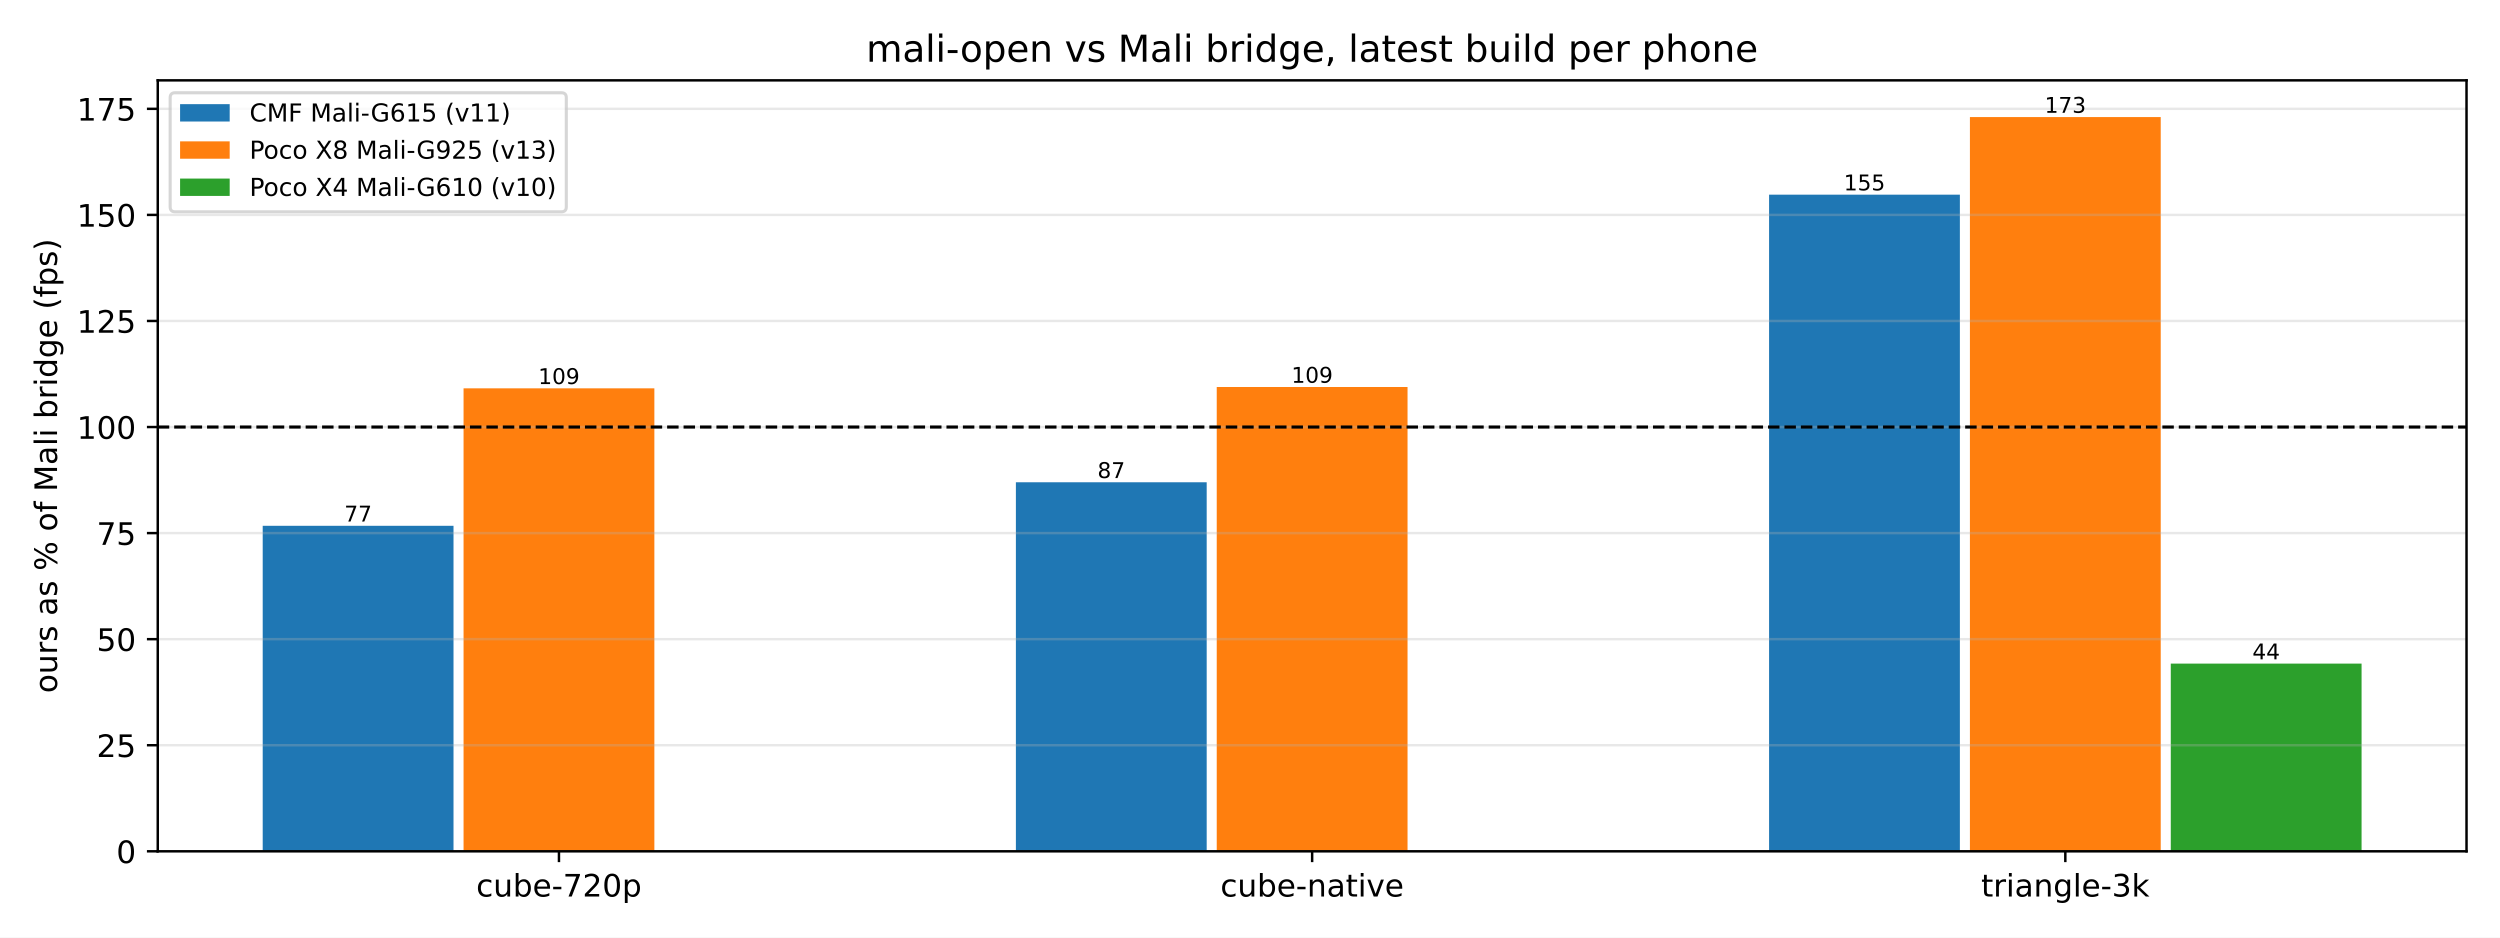
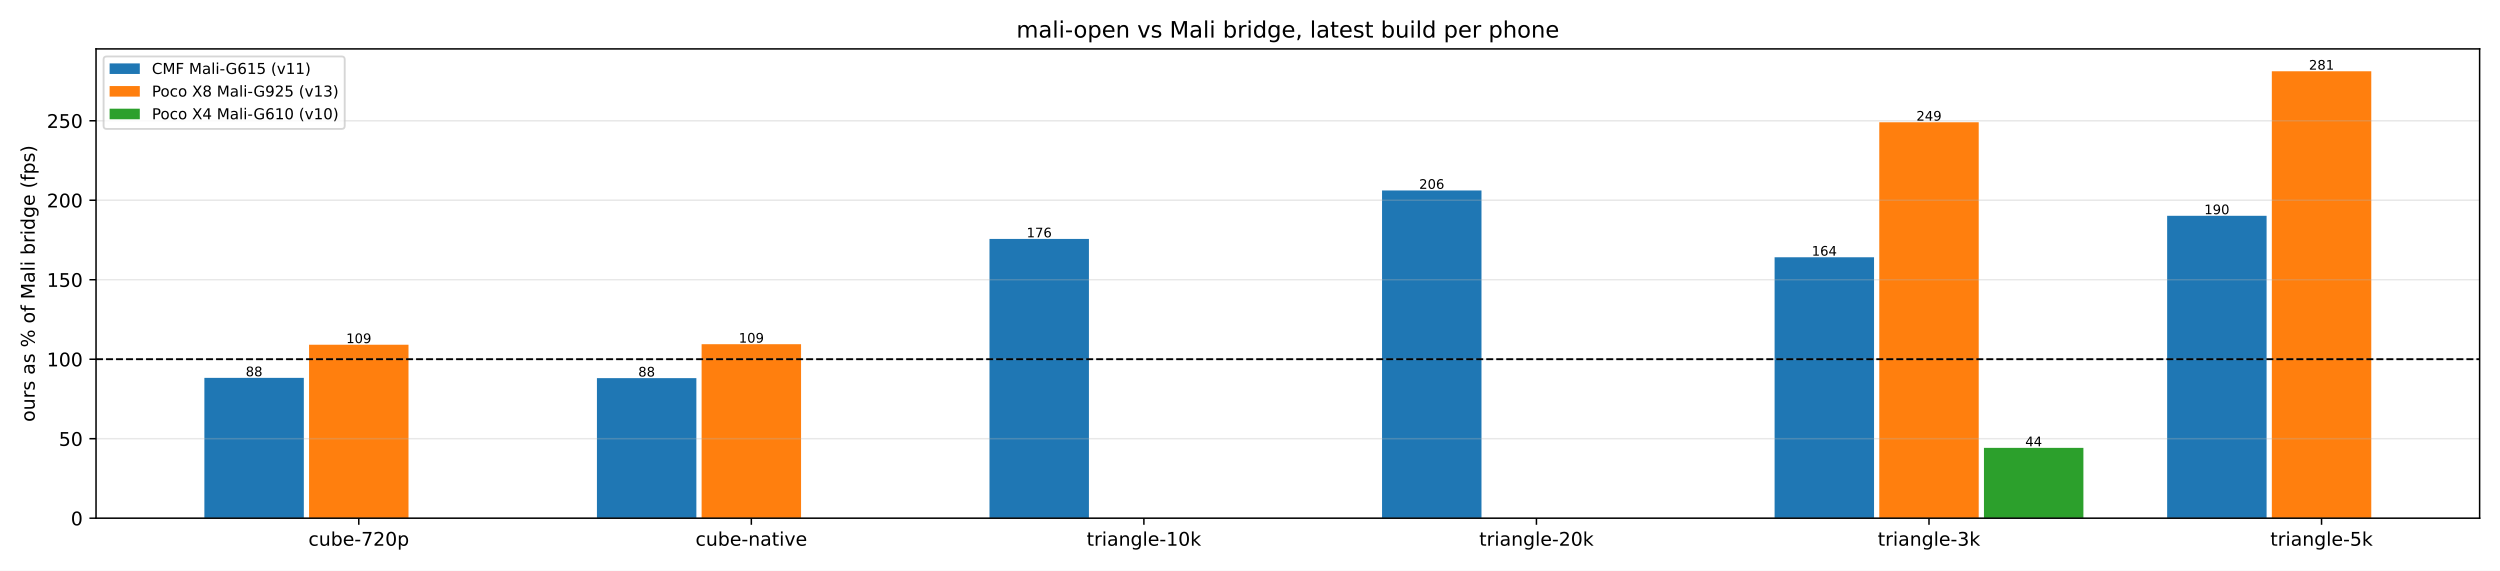
- <svg xmlns="http://www.w3.org/2000/svg" xmlns:xlink="http://www.w3.org/1999/xlink" width="806.4pt" height="302.4pt" viewBox="0 0 806.4 302.4" version="1.1">
+ <svg xmlns="http://www.w3.org/2000/svg" xmlns:xlink="http://www.w3.org/1999/xlink" width="1324.8pt" height="302.4pt" viewBox="0 0 1324.8 302.4" version="1.1">
  <defs>
    <style type="text/css">*{stroke-linejoin: round; stroke-linecap: butt}</style>
  </defs>
  <g id="figure_1">
    <g id="patch_1">
-       <path d="M 0 302.4  L 806.4 302.4  L 806.4 0  L 0 0  z " style="fill: #ffffff" />
+       <path d="M 0 302.4  L 1324.8 302.4  L 1324.8 0  L 0 0  z " style="fill: #ffffff" />
    </g>
    <g id="axes_1">
      <g id="patch_2">
-         <path d="M 50.888 274.599  L 795.6 274.599  L 795.6 25.918  L 50.888 25.918  z " style="fill: #ffffff" />
+         <path d="M 50.888 274.599  L 1314 274.599  L 1314 25.918  L 50.888 25.918  z " style="fill: #ffffff" />
      </g>
      <g id="patch_3">
-         <path d="M 84.739 274.599  L 146.285 274.599  L 146.285 169.594  L 84.739 169.594  z " clip-path="url(#p9785401d02)" style="fill: #1f77b4" />
+         <path d="M 108.302 274.599  L 161.001 274.599  L 161.001 200.244  L 108.302 200.244  z " clip-path="url(#pa14c3f6b28)" style="fill: #1f77b4" />
      </g>
      <g id="patch_4">
-         <path d="M 327.685 274.599  L 389.232 274.599  L 389.232 155.566  L 327.685 155.566  z " clip-path="url(#p9785401d02)" style="fill: #1f77b4" />
+         <path d="M 316.325 274.599  L 369.024 274.599  L 369.024 200.379  L 316.325 200.379  z " clip-path="url(#pa14c3f6b28)" style="fill: #1f77b4" />
      </g>
      <g id="patch_5">
-         <path d="M 570.632 274.599  L 632.178 274.599  L 632.178 62.783  L 570.632 62.783  z " clip-path="url(#p9785401d02)" style="fill: #1f77b4" />
+         <path d="M 524.347 274.599  L 577.046 274.599  L 577.046 126.617  L 524.347 126.617  z " clip-path="url(#pa14c3f6b28)" style="fill: #1f77b4" />
      </g>
      <g id="patch_6">
-         <path d="M 149.525 274.599  L 211.071 274.599  L 211.071 125.254  L 149.525 125.254  z " clip-path="url(#p9785401d02)" style="fill: #ff7f0e" />
+         <path d="M 732.37 274.599  L 785.069 274.599  L 785.069 100.915  L 732.37 100.915  z " clip-path="url(#pa14c3f6b28)" style="fill: #1f77b4" />
      </g>
      <g id="patch_7">
-         <path d="M 392.471 274.599  L 454.017 274.599  L 454.017 124.837  L 392.471 124.837  z " clip-path="url(#p9785401d02)" style="fill: #ff7f0e" />
+         <path d="M 940.392 274.599  L 993.091 274.599  L 993.091 136.325  L 940.392 136.325  z " clip-path="url(#pa14c3f6b28)" style="fill: #1f77b4" />
      </g>
      <g id="patch_8">
-         <path d="M 635.417 274.599  L 696.964 274.599  L 696.964 37.76  L 635.417 37.76  z " clip-path="url(#p9785401d02)" style="fill: #ff7f0e" />
+         <path d="M 1148.414 274.599  L 1201.113 274.599  L 1201.113 114.361  L 1148.414 114.361  z " clip-path="url(#pa14c3f6b28)" style="fill: #1f77b4" />
      </g>
      <g id="patch_9">
-         <path d="M 700.203 274.599  L 761.749 274.599  L 761.749 214.046  L 700.203 214.046  z " clip-path="url(#p9785401d02)" style="fill: #2ca02c" />
+         <path d="M 163.775 274.599  L 216.474 274.599  L 216.474 182.666  L 163.775 182.666  z " clip-path="url(#pa14c3f6b28)" style="fill: #ff7f0e" />
+       </g>
+       <g id="patch_10">
+         <path d="M 371.797 274.599  L 424.496 274.599  L 424.496 182.41  L 371.797 182.41  z " clip-path="url(#pa14c3f6b28)" style="fill: #ff7f0e" />
+       </g>
+       <g id="patch_11">
+         <path d="M 995.864 274.599  L 1048.563 274.599  L 1048.563 64.782  L 995.864 64.782  z " clip-path="url(#pa14c3f6b28)" style="fill: #ff7f0e" />
+       </g>
+       <g id="patch_12">
+         <path d="M 1203.887 274.599  L 1256.586 274.599  L 1256.586 37.76  L 1203.887 37.76  z " clip-path="url(#pa14c3f6b28)" style="fill: #ff7f0e" />
+       </g>
+       <g id="patch_13">
+         <path d="M 1051.337 274.599  L 1104.036 274.599  L 1104.036 237.324  L 1051.337 237.324  z " clip-path="url(#pa14c3f6b28)" style="fill: #2ca02c" />
      </g>
      <g id="matplotlib.axis_1">
        <g id="xtick_1">
          <g id="line2d_1">
            <defs>
              <path id="meeb56da116" d="M 0 0  L 0 3.5  " style="stroke: #000000; stroke-width: 0.8" />
            </defs>
            <g>
-               <use xlink:href="#meeb56da116" x="180.298" y="274.599" style="stroke: #000000; stroke-width: 0.8" />
+               <use xlink:href="#meeb56da116" x="190.125" y="274.599" style="stroke: #000000; stroke-width: 0.8" />
            </g>
          </g>
          <g id="text_1">
-             <text style="font-size: 10px; font-family: 'DejaVu Sans', 'Bitstream Vera Sans', 'Computer Modern Sans Serif', 'Lucida Grande', 'Verdana', 'Geneva', 'Lucid', 'Arial', 'Helvetica', 'Avant Garde', sans-serif; text-anchor: middle" x="180.298" y="289.198" transform="rotate(-0 180.2977 289.1977)">cube-720p</text>
+             <text style="font-size: 10px; font-family: 'DejaVu Sans', 'Bitstream Vera Sans', 'Computer Modern Sans Serif', 'Lucida Grande', 'Verdana', 'Geneva', 'Lucid', 'Arial', 'Helvetica', 'Avant Garde', sans-serif; text-anchor: middle" x="190.125" y="289.198" transform="rotate(-0 190.1246 289.1977)">cube-720p</text>
          </g>
        </g>
        <g id="xtick_2">
          <g id="line2d_2">
            <g>
-               <use xlink:href="#meeb56da116" x="423.244" y="274.599" style="stroke: #000000; stroke-width: 0.8" />
+               <use xlink:href="#meeb56da116" x="398.147" y="274.599" style="stroke: #000000; stroke-width: 0.8" />
            </g>
          </g>
          <g id="text_2">
-             <text style="font-size: 10px; font-family: 'DejaVu Sans', 'Bitstream Vera Sans', 'Computer Modern Sans Serif', 'Lucida Grande', 'Verdana', 'Geneva', 'Lucid', 'Arial', 'Helvetica', 'Avant Garde', sans-serif; text-anchor: middle" x="423.244" y="289.198" transform="rotate(-0 423.2441 289.1977)">cube-native</text>
+             <text style="font-size: 10px; font-family: 'DejaVu Sans', 'Bitstream Vera Sans', 'Computer Modern Sans Serif', 'Lucida Grande', 'Verdana', 'Geneva', 'Lucid', 'Arial', 'Helvetica', 'Avant Garde', sans-serif; text-anchor: middle" x="398.147" y="289.198" transform="rotate(-0 398.1469 289.1977)">cube-native</text>
          </g>
        </g>
        <g id="xtick_3">
          <g id="line2d_3">
            <g>
-               <use xlink:href="#meeb56da116" x="666.191" y="274.599" style="stroke: #000000; stroke-width: 0.8" />
+               <use xlink:href="#meeb56da116" x="606.169" y="274.599" style="stroke: #000000; stroke-width: 0.8" />
            </g>
          </g>
          <g id="text_3">
-             <text style="font-size: 10px; font-family: 'DejaVu Sans', 'Bitstream Vera Sans', 'Computer Modern Sans Serif', 'Lucida Grande', 'Verdana', 'Geneva', 'Lucid', 'Arial', 'Helvetica', 'Avant Garde', sans-serif; text-anchor: middle" x="666.191" y="289.198" transform="rotate(-0 666.1905 289.1977)">triangle-3k</text>
+             <text style="font-size: 10px; font-family: 'DejaVu Sans', 'Bitstream Vera Sans', 'Computer Modern Sans Serif', 'Lucida Grande', 'Verdana', 'Geneva', 'Lucid', 'Arial', 'Helvetica', 'Avant Garde', sans-serif; text-anchor: middle" x="606.169" y="289.198" transform="rotate(-0 606.1693 289.1977)">triangle-10k</text>
+           </g>
+         </g>
+         <g id="xtick_4">
+           <g id="line2d_4">
+             <g>
+               <use xlink:href="#meeb56da116" x="814.192" y="274.599" style="stroke: #000000; stroke-width: 0.8" />
+             </g>
+           </g>
+           <g id="text_4">
+             <text style="font-size: 10px; font-family: 'DejaVu Sans', 'Bitstream Vera Sans', 'Computer Modern Sans Serif', 'Lucida Grande', 'Verdana', 'Geneva', 'Lucid', 'Arial', 'Helvetica', 'Avant Garde', sans-serif; text-anchor: middle" x="814.192" y="289.198" transform="rotate(-0 814.1916 289.1977)">triangle-20k</text>
+           </g>
+         </g>
+         <g id="xtick_5">
+           <g id="line2d_5">
+             <g>
+               <use xlink:href="#meeb56da116" x="1022.214" y="274.599" style="stroke: #000000; stroke-width: 0.8" />
+             </g>
+           </g>
+           <g id="text_5">
+             <text style="font-size: 10px; font-family: 'DejaVu Sans', 'Bitstream Vera Sans', 'Computer Modern Sans Serif', 'Lucida Grande', 'Verdana', 'Geneva', 'Lucid', 'Arial', 'Helvetica', 'Avant Garde', sans-serif; text-anchor: middle" x="1022.214" y="289.198" transform="rotate(-0 1022.214 289.1977)">triangle-3k</text>
+           </g>
+         </g>
+         <g id="xtick_6">
+           <g id="line2d_6">
+             <g>
+               <use xlink:href="#meeb56da116" x="1230.236" y="274.599" style="stroke: #000000; stroke-width: 0.8" />
+             </g>
+           </g>
+           <g id="text_6">
+             <text style="font-size: 10px; font-family: 'DejaVu Sans', 'Bitstream Vera Sans', 'Computer Modern Sans Serif', 'Lucida Grande', 'Verdana', 'Geneva', 'Lucid', 'Arial', 'Helvetica', 'Avant Garde', sans-serif; text-anchor: middle" x="1230.236" y="289.198" transform="rotate(-0 1230.236 289.1977)">triangle-5k</text>
          </g>
        </g>
      </g>
      <g id="matplotlib.axis_2">
        <g id="ytick_1">
-           <g id="line2d_4">
-             <path d="M 50.888 274.599  L 795.6 274.599  " clip-path="url(#p9785401d02)" style="fill: none; stroke: #b0b0b0; stroke-opacity: 0.3; stroke-width: 0.8; stroke-linecap: square" />
-           </g>
-           <g id="line2d_5">
+           <g id="line2d_7">
+             <path d="M 50.888 274.599  L 1314 274.599  " clip-path="url(#pa14c3f6b28)" style="fill: none; stroke: #b0b0b0; stroke-opacity: 0.3; stroke-width: 0.8; stroke-linecap: square" />
+           </g>
+           <g id="line2d_8">
            <defs>
              <path id="m3015daee9b" d="M 0 0  L -3.5 0  " style="stroke: #000000; stroke-width: 0.8" />
            </defs>
            <g>
              <use xlink:href="#m3015daee9b" x="50.888" y="274.599" style="stroke: #000000; stroke-width: 0.8" />
            </g>
          </g>
-           <g id="text_4">
+           <g id="text_7">
            <text style="font-size: 10px; font-family: 'DejaVu Sans', 'Bitstream Vera Sans', 'Computer Modern Sans Serif', 'Lucida Grande', 'Verdana', 'Geneva', 'Lucid', 'Arial', 'Helvetica', 'Avant Garde', sans-serif; text-anchor: end" x="43.888" y="278.398" transform="rotate(-0 43.88828 278.398)">0</text>
          </g>
        </g>
        <g id="ytick_2">
-           <g id="line2d_6">
-             <path d="M 50.888 240.386  L 795.6 240.386  " clip-path="url(#p9785401d02)" style="fill: none; stroke: #b0b0b0; stroke-opacity: 0.3; stroke-width: 0.8; stroke-linecap: square" />
-           </g>
-           <g id="line2d_7">
-             <g>
-               <use xlink:href="#m3015daee9b" x="50.888" y="240.386" style="stroke: #000000; stroke-width: 0.8" />
-             </g>
-           </g>
-           <g id="text_5">
-             <text style="font-size: 10px; font-family: 'DejaVu Sans', 'Bitstream Vera Sans', 'Computer Modern Sans Serif', 'Lucida Grande', 'Verdana', 'Geneva', 'Lucid', 'Arial', 'Helvetica', 'Avant Garde', sans-serif; text-anchor: end" x="43.888" y="244.184" transform="rotate(-0 43.88828 244.1844)">25</text>
+           <g id="line2d_9">
+             <path d="M 50.888 232.477  L 1314 232.477  " clip-path="url(#pa14c3f6b28)" style="fill: none; stroke: #b0b0b0; stroke-opacity: 0.3; stroke-width: 0.8; stroke-linecap: square" />
+           </g>
+           <g id="line2d_10">
+             <g>
+               <use xlink:href="#m3015daee9b" x="50.888" y="232.477" style="stroke: #000000; stroke-width: 0.8" />
+             </g>
+           </g>
+           <g id="text_8">
+             <text style="font-size: 10px; font-family: 'DejaVu Sans', 'Bitstream Vera Sans', 'Computer Modern Sans Serif', 'Lucida Grande', 'Verdana', 'Geneva', 'Lucid', 'Arial', 'Helvetica', 'Avant Garde', sans-serif; text-anchor: end" x="43.888" y="236.276" transform="rotate(-0 43.88828 236.276)">50</text>
          </g>
        </g>
        <g id="ytick_3">
-           <g id="line2d_8">
-             <path d="M 50.888 206.172  L 795.6 206.172  " clip-path="url(#p9785401d02)" style="fill: none; stroke: #b0b0b0; stroke-opacity: 0.3; stroke-width: 0.8; stroke-linecap: square" />
-           </g>
-           <g id="line2d_9">
-             <g>
-               <use xlink:href="#m3015daee9b" x="50.888" y="206.172" style="stroke: #000000; stroke-width: 0.8" />
-             </g>
-           </g>
-           <g id="text_6">
-             <text style="font-size: 10px; font-family: 'DejaVu Sans', 'Bitstream Vera Sans', 'Computer Modern Sans Serif', 'Lucida Grande', 'Verdana', 'Geneva', 'Lucid', 'Arial', 'Helvetica', 'Avant Garde', sans-serif; text-anchor: end" x="43.888" y="209.971" transform="rotate(-0 43.88828 209.9708)">50</text>
+           <g id="line2d_11">
+             <path d="M 50.888 190.355  L 1314 190.355  " clip-path="url(#pa14c3f6b28)" style="fill: none; stroke: #b0b0b0; stroke-opacity: 0.3; stroke-width: 0.8; stroke-linecap: square" />
+           </g>
+           <g id="line2d_12">
+             <g>
+               <use xlink:href="#m3015daee9b" x="50.888" y="190.355" style="stroke: #000000; stroke-width: 0.8" />
+             </g>
+           </g>
+           <g id="text_9">
+             <text style="font-size: 10px; font-family: 'DejaVu Sans', 'Bitstream Vera Sans', 'Computer Modern Sans Serif', 'Lucida Grande', 'Verdana', 'Geneva', 'Lucid', 'Arial', 'Helvetica', 'Avant Garde', sans-serif; text-anchor: end" x="43.888" y="194.154" transform="rotate(-0 43.88828 194.154)">100</text>
          </g>
        </g>
        <g id="ytick_4">
-           <g id="line2d_10">
-             <path d="M 50.888 171.958  L 795.6 171.958  " clip-path="url(#p9785401d02)" style="fill: none; stroke: #b0b0b0; stroke-opacity: 0.3; stroke-width: 0.8; stroke-linecap: square" />
-           </g>
-           <g id="line2d_11">
-             <g>
-               <use xlink:href="#m3015daee9b" x="50.888" y="171.958" style="stroke: #000000; stroke-width: 0.8" />
-             </g>
-           </g>
-           <g id="text_7">
-             <text style="font-size: 10px; font-family: 'DejaVu Sans', 'Bitstream Vera Sans', 'Computer Modern Sans Serif', 'Lucida Grande', 'Verdana', 'Geneva', 'Lucid', 'Arial', 'Helvetica', 'Avant Garde', sans-serif; text-anchor: end" x="43.888" y="175.757" transform="rotate(-0 43.88828 175.7572)">75</text>
+           <g id="line2d_13">
+             <path d="M 50.888 148.233  L 1314 148.233  " clip-path="url(#pa14c3f6b28)" style="fill: none; stroke: #b0b0b0; stroke-opacity: 0.3; stroke-width: 0.8; stroke-linecap: square" />
+           </g>
+           <g id="line2d_14">
+             <g>
+               <use xlink:href="#m3015daee9b" x="50.888" y="148.233" style="stroke: #000000; stroke-width: 0.8" />
+             </g>
+           </g>
+           <g id="text_10">
+             <text style="font-size: 10px; font-family: 'DejaVu Sans', 'Bitstream Vera Sans', 'Computer Modern Sans Serif', 'Lucida Grande', 'Verdana', 'Geneva', 'Lucid', 'Arial', 'Helvetica', 'Avant Garde', sans-serif; text-anchor: end" x="43.888" y="152.032" transform="rotate(-0 43.88828 152.032)">150</text>
          </g>
        </g>
        <g id="ytick_5">
-           <g id="line2d_12">
-             <path d="M 50.888 137.745  L 795.6 137.745  " clip-path="url(#p9785401d02)" style="fill: none; stroke: #b0b0b0; stroke-opacity: 0.3; stroke-width: 0.8; stroke-linecap: square" />
-           </g>
-           <g id="line2d_13">
-             <g>
-               <use xlink:href="#m3015daee9b" x="50.888" y="137.745" style="stroke: #000000; stroke-width: 0.8" />
-             </g>
-           </g>
-           <g id="text_8">
-             <text style="font-size: 10px; font-family: 'DejaVu Sans', 'Bitstream Vera Sans', 'Computer Modern Sans Serif', 'Lucida Grande', 'Verdana', 'Geneva', 'Lucid', 'Arial', 'Helvetica', 'Avant Garde', sans-serif; text-anchor: end" x="43.888" y="141.544" transform="rotate(-0 43.88828 141.5437)">100</text>
+           <g id="line2d_15">
+             <path d="M 50.888 106.111  L 1314 106.111  " clip-path="url(#pa14c3f6b28)" style="fill: none; stroke: #b0b0b0; stroke-opacity: 0.3; stroke-width: 0.8; stroke-linecap: square" />
+           </g>
+           <g id="line2d_16">
+             <g>
+               <use xlink:href="#m3015daee9b" x="50.888" y="106.111" style="stroke: #000000; stroke-width: 0.8" />
+             </g>
+           </g>
+           <g id="text_11">
+             <text style="font-size: 10px; font-family: 'DejaVu Sans', 'Bitstream Vera Sans', 'Computer Modern Sans Serif', 'Lucida Grande', 'Verdana', 'Geneva', 'Lucid', 'Arial', 'Helvetica', 'Avant Garde', sans-serif; text-anchor: end" x="43.888" y="109.91" transform="rotate(-0 43.88828 109.91)">200</text>
          </g>
        </g>
        <g id="ytick_6">
-           <g id="line2d_14">
-             <path d="M 50.888 103.531  L 795.6 103.531  " clip-path="url(#p9785401d02)" style="fill: none; stroke: #b0b0b0; stroke-opacity: 0.3; stroke-width: 0.8; stroke-linecap: square" />
-           </g>
-           <g id="line2d_15">
-             <g>
-               <use xlink:href="#m3015daee9b" x="50.888" y="103.531" style="stroke: #000000; stroke-width: 0.8" />
-             </g>
-           </g>
-           <g id="text_9">
-             <text style="font-size: 10px; font-family: 'DejaVu Sans', 'Bitstream Vera Sans', 'Computer Modern Sans Serif', 'Lucida Grande', 'Verdana', 'Geneva', 'Lucid', 'Arial', 'Helvetica', 'Avant Garde', sans-serif; text-anchor: end" x="43.888" y="107.33" transform="rotate(-0 43.88828 107.3301)">125</text>
-           </g>
-         </g>
-         <g id="ytick_7">
-           <g id="line2d_16">
-             <path d="M 50.888 69.318  L 795.6 69.318  " clip-path="url(#p9785401d02)" style="fill: none; stroke: #b0b0b0; stroke-opacity: 0.3; stroke-width: 0.8; stroke-linecap: square" />
-           </g>
          <g id="line2d_17">
-             <g>
-               <use xlink:href="#m3015daee9b" x="50.888" y="69.318" style="stroke: #000000; stroke-width: 0.8" />
-             </g>
-           </g>
-           <g id="text_10">
-             <text style="font-size: 10px; font-family: 'DejaVu Sans', 'Bitstream Vera Sans', 'Computer Modern Sans Serif', 'Lucida Grande', 'Verdana', 'Geneva', 'Lucid', 'Arial', 'Helvetica', 'Avant Garde', sans-serif; text-anchor: end" x="43.888" y="73.116" transform="rotate(-0 43.88828 73.11645)">150</text>
-           </g>
-         </g>
-         <g id="ytick_8">
+             <path d="M 50.888 63.989  L 1314 63.989  " clip-path="url(#pa14c3f6b28)" style="fill: none; stroke: #b0b0b0; stroke-opacity: 0.3; stroke-width: 0.8; stroke-linecap: square" />
+           </g>
          <g id="line2d_18">
-             <path d="M 50.888 35.104  L 795.6 35.104  " clip-path="url(#p9785401d02)" style="fill: none; stroke: #b0b0b0; stroke-opacity: 0.3; stroke-width: 0.8; stroke-linecap: square" />
-           </g>
-           <g id="line2d_19">
-             <g>
-               <use xlink:href="#m3015daee9b" x="50.888" y="35.104" style="stroke: #000000; stroke-width: 0.8" />
-             </g>
-           </g>
-           <g id="text_11">
-             <text style="font-size: 10px; font-family: 'DejaVu Sans', 'Bitstream Vera Sans', 'Computer Modern Sans Serif', 'Lucida Grande', 'Verdana', 'Geneva', 'Lucid', 'Arial', 'Helvetica', 'Avant Garde', sans-serif; text-anchor: end" x="43.888" y="38.903" transform="rotate(-0 43.88828 38.90285)">175</text>
-           </g>
-         </g>
-         <g id="text_12">
+             <g>
+               <use xlink:href="#m3015daee9b" x="50.888" y="63.989" style="stroke: #000000; stroke-width: 0.8" />
+             </g>
+           </g>
+           <g id="text_12">
+             <text style="font-size: 10px; font-family: 'DejaVu Sans', 'Bitstream Vera Sans', 'Computer Modern Sans Serif', 'Lucida Grande', 'Verdana', 'Geneva', 'Lucid', 'Arial', 'Helvetica', 'Avant Garde', sans-serif; text-anchor: end" x="43.888" y="67.788" transform="rotate(-0 43.88828 67.78804)">250</text>
+           </g>
+         </g>
+         <g id="text_13">
          <text style="font-size: 10px; font-family: 'DejaVu Sans', 'Bitstream Vera Sans', 'Computer Modern Sans Serif', 'Lucida Grande', 'Verdana', 'Geneva', 'Lucid', 'Arial', 'Helvetica', 'Avant Garde', sans-serif; text-anchor: middle" x="18.398" y="150.259" transform="rotate(-90 18.39844 150.2587)">ours as % of Mali bridge (fps)</text>
        </g>
      </g>
-       <g id="line2d_20">
-         <path d="M 50.888 137.745  L 795.6 137.745  " clip-path="url(#p9785401d02)" style="fill: none; stroke-dasharray: 3.7,1.6; stroke-dashoffset: 0; stroke: #000000" />
-       </g>
-       <g id="patch_10">
+       <g id="line2d_19">
+         <path d="M 50.888 190.355  L 1314 190.355  " clip-path="url(#pa14c3f6b28)" style="fill: none; stroke-dasharray: 3.7,1.6; stroke-dashoffset: 0; stroke: #000000" />
+       </g>
+       <g id="patch_14">
        <path d="M 50.888 274.599  L 50.888 25.918  " style="fill: none; stroke: #000000; stroke-width: 0.8; stroke-linejoin: miter; stroke-linecap: square" />
      </g>
-       <g id="patch_11">
-         <path d="M 795.6 274.599  L 795.6 25.918  " style="fill: none; stroke: #000000; stroke-width: 0.8; stroke-linejoin: miter; stroke-linecap: square" />
-       </g>
-       <g id="patch_12">
-         <path d="M 50.888 274.599  L 795.6 274.599  " style="fill: none; stroke: #000000; stroke-width: 0.8; stroke-linejoin: miter; stroke-linecap: square" />
-       </g>
-       <g id="patch_13">
-         <path d="M 50.888 25.918  L 795.6 25.918  " style="fill: none; stroke: #000000; stroke-width: 0.8; stroke-linejoin: miter; stroke-linecap: square" />
-       </g>
-       <g id="text_13">
-         <text style="font-size: 7px; font-family: 'DejaVu Sans', 'Bitstream Vera Sans', 'Computer Modern Sans Serif', 'Lucida Grande', 'Verdana', 'Geneva', 'Lucid', 'Arial', 'Helvetica', 'Avant Garde', sans-serif; text-anchor: middle" x="115.512" y="168.225" transform="rotate(-0 115.512 168.2254)">77</text>
+       <g id="patch_15">
+         <path d="M 1314 274.599  L 1314 25.918  " style="fill: none; stroke: #000000; stroke-width: 0.8; stroke-linejoin: miter; stroke-linecap: square" />
+       </g>
+       <g id="patch_16">
+         <path d="M 50.888 274.599  L 1314 274.599  " style="fill: none; stroke: #000000; stroke-width: 0.8; stroke-linejoin: miter; stroke-linecap: square" />
+       </g>
+       <g id="patch_17">
+         <path d="M 50.888 25.918  L 1314 25.918  " style="fill: none; stroke: #000000; stroke-width: 0.8; stroke-linejoin: miter; stroke-linecap: square" />
      </g>
      <g id="text_14">
-         <text style="font-size: 7px; font-family: 'DejaVu Sans', 'Bitstream Vera Sans', 'Computer Modern Sans Serif', 'Lucida Grande', 'Verdana', 'Geneva', 'Lucid', 'Arial', 'Helvetica', 'Avant Garde', sans-serif; text-anchor: middle" x="358.458" y="154.198" transform="rotate(-0 358.4584 154.1975)">87</text>
+         <text style="font-size: 7px; font-family: 'DejaVu Sans', 'Bitstream Vera Sans', 'Computer Modern Sans Serif', 'Lucida Grande', 'Verdana', 'Geneva', 'Lucid', 'Arial', 'Helvetica', 'Avant Garde', sans-serif; text-anchor: middle" x="134.652" y="199.401" transform="rotate(-0 134.6519 199.4013)">88</text>
      </g>
      <g id="text_15">
-         <text style="font-size: 7px; font-family: 'DejaVu Sans', 'Bitstream Vera Sans', 'Computer Modern Sans Serif', 'Lucida Grande', 'Verdana', 'Geneva', 'Lucid', 'Arial', 'Helvetica', 'Avant Garde', sans-serif; text-anchor: middle" x="601.405" y="61.415" transform="rotate(-0 601.4048 61.41473)">155</text>
+         <text style="font-size: 7px; font-family: 'DejaVu Sans', 'Bitstream Vera Sans', 'Computer Modern Sans Serif', 'Lucida Grande', 'Verdana', 'Geneva', 'Lucid', 'Arial', 'Helvetica', 'Avant Garde', sans-serif; text-anchor: middle" x="342.674" y="199.536" transform="rotate(-0 342.6743 199.5364)">88</text>
      </g>
      <g id="text_16">
-         <text style="font-size: 7px; font-family: 'DejaVu Sans', 'Bitstream Vera Sans', 'Computer Modern Sans Serif', 'Lucida Grande', 'Verdana', 'Geneva', 'Lucid', 'Arial', 'Helvetica', 'Avant Garde', sans-serif; text-anchor: middle" x="180.298" y="123.885" transform="rotate(-0 180.2977 123.8851)">109</text>
+         <text style="font-size: 7px; font-family: 'DejaVu Sans', 'Bitstream Vera Sans', 'Computer Modern Sans Serif', 'Lucida Grande', 'Verdana', 'Geneva', 'Lucid', 'Arial', 'Helvetica', 'Avant Garde', sans-serif; text-anchor: middle" x="550.697" y="125.775" transform="rotate(-0 550.6967 125.7748)">176</text>
      </g>
      <g id="text_17">
-         <text style="font-size: 7px; font-family: 'DejaVu Sans', 'Bitstream Vera Sans', 'Computer Modern Sans Serif', 'Lucida Grande', 'Verdana', 'Geneva', 'Lucid', 'Arial', 'Helvetica', 'Avant Garde', sans-serif; text-anchor: middle" x="423.244" y="123.468" transform="rotate(-0 423.2441 123.4685)">109</text>
+         <text style="font-size: 7px; font-family: 'DejaVu Sans', 'Bitstream Vera Sans', 'Computer Modern Sans Serif', 'Lucida Grande', 'Verdana', 'Geneva', 'Lucid', 'Arial', 'Helvetica', 'Avant Garde', sans-serif; text-anchor: middle" x="758.719" y="100.072" transform="rotate(-0 758.719 100.0723)">206</text>
      </g>
      <g id="text_18">
-         <text style="font-size: 7px; font-family: 'DejaVu Sans', 'Bitstream Vera Sans', 'Computer Modern Sans Serif', 'Lucida Grande', 'Verdana', 'Geneva', 'Lucid', 'Arial', 'Helvetica', 'Avant Garde', sans-serif; text-anchor: middle" x="666.191" y="36.392" transform="rotate(-0 666.1905 36.39154)">173</text>
+         <text style="font-size: 7px; font-family: 'DejaVu Sans', 'Bitstream Vera Sans', 'Computer Modern Sans Serif', 'Lucida Grande', 'Verdana', 'Geneva', 'Lucid', 'Arial', 'Helvetica', 'Avant Garde', sans-serif; text-anchor: middle" x="966.741" y="135.483" transform="rotate(-0 966.7414 135.4827)">164</text>
      </g>
      <g id="text_19">
-         <text style="font-size: 7px; font-family: 'DejaVu Sans', 'Bitstream Vera Sans', 'Computer Modern Sans Serif', 'Lucida Grande', 'Verdana', 'Geneva', 'Lucid', 'Arial', 'Helvetica', 'Avant Garde', sans-serif; text-anchor: middle" x="730.976" y="212.678" transform="rotate(-0 730.9763 212.6775)">44</text>
+         <text style="font-size: 7px; font-family: 'DejaVu Sans', 'Bitstream Vera Sans', 'Computer Modern Sans Serif', 'Lucida Grande', 'Verdana', 'Geneva', 'Lucid', 'Arial', 'Helvetica', 'Avant Garde', sans-serif; text-anchor: middle" x="1174.764" y="113.519" transform="rotate(-0 1174.764 113.5188)">190</text>
      </g>
      <g id="text_20">
-         <text style="font-size: 12px; font-family: 'DejaVu Sans', 'Bitstream Vera Sans', 'Computer Modern Sans Serif', 'Lucida Grande', 'Verdana', 'Geneva', 'Lucid', 'Arial', 'Helvetica', 'Avant Garde', sans-serif; text-anchor: middle" x="423.244" y="19.918" transform="rotate(-0 423.2441 19.91812)">mali-open vs Mali bridge, latest build per phone</text>
+         <text style="font-size: 7px; font-family: 'DejaVu Sans', 'Bitstream Vera Sans', 'Computer Modern Sans Serif', 'Lucida Grande', 'Verdana', 'Geneva', 'Lucid', 'Arial', 'Helvetica', 'Avant Garde', sans-serif; text-anchor: middle" x="190.125" y="181.824" transform="rotate(-0 190.1246 181.8235)">109</text>
+       </g>
+       <g id="text_21">
+         <text style="font-size: 7px; font-family: 'DejaVu Sans', 'Bitstream Vera Sans', 'Computer Modern Sans Serif', 'Lucida Grande', 'Verdana', 'Geneva', 'Lucid', 'Arial', 'Helvetica', 'Avant Garde', sans-serif; text-anchor: middle" x="398.147" y="181.567" transform="rotate(-0 398.1469 181.5671)">109</text>
+       </g>
+       <g id="text_22">
+         <text style="font-size: 7px; font-family: 'DejaVu Sans', 'Bitstream Vera Sans', 'Computer Modern Sans Serif', 'Lucida Grande', 'Verdana', 'Geneva', 'Lucid', 'Arial', 'Helvetica', 'Avant Garde', sans-serif; text-anchor: middle" x="1022.214" y="63.939" transform="rotate(-0 1022.214 63.93907)">249</text>
+       </g>
+       <g id="text_23">
+         <text style="font-size: 7px; font-family: 'DejaVu Sans', 'Bitstream Vera Sans', 'Computer Modern Sans Serif', 'Lucida Grande', 'Verdana', 'Geneva', 'Lucid', 'Arial', 'Helvetica', 'Avant Garde', sans-serif; text-anchor: middle" x="1230.236" y="36.918" transform="rotate(-0 1230.236 36.91764)">281</text>
+       </g>
+       <g id="text_24">
+         <text style="font-size: 7px; font-family: 'DejaVu Sans', 'Bitstream Vera Sans', 'Computer Modern Sans Serif', 'Lucida Grande', 'Verdana', 'Geneva', 'Lucid', 'Arial', 'Helvetica', 'Avant Garde', sans-serif; text-anchor: middle" x="1077.687" y="236.482" transform="rotate(-0 1077.687 236.4818)">44</text>
+       </g>
+       <g id="text_25">
+         <text style="font-size: 12px; font-family: 'DejaVu Sans', 'Bitstream Vera Sans', 'Computer Modern Sans Serif', 'Lucida Grande', 'Verdana', 'Geneva', 'Lucid', 'Arial', 'Helvetica', 'Avant Garde', sans-serif; text-anchor: middle" x="682.444" y="19.918" transform="rotate(-0 682.4441 19.91812)">mali-open vs Mali bridge, latest build per phone</text>
      </g>
      <g id="legend_1">
-         <g id="patch_14">
+         <g id="patch_18">
          <path d="M 56.488 68.32  L 181.068 68.32  Q 182.668 68.32 182.668 66.72  L 182.668 31.518  Q 182.668 29.918 181.068 29.918  L 56.488 29.918  Q 54.888 29.918 54.888 31.518  L 54.888 66.72  Q 54.888 68.32 56.488 68.32  z " style="fill: #ffffff; opacity: 0.8; stroke: #cccccc; stroke-linejoin: miter" />
        </g>
-         <g id="patch_15">
+         <g id="patch_19">
          <path d="M 58.088 39.197  L 74.088 39.197  L 74.088 33.597  L 58.088 33.597  z " style="fill: #1f77b4" />
        </g>
-         <g id="text_21">
+         <g id="text_26">
          <text style="font-size: 8px; font-family: 'DejaVu Sans', 'Bitstream Vera Sans', 'Computer Modern Sans Serif', 'Lucida Grande', 'Verdana', 'Geneva', 'Lucid', 'Arial', 'Helvetica', 'Avant Garde', sans-serif; text-anchor: start" x="80.488" y="39.197" transform="rotate(-0 80.48828 39.19687)">CMF Mali-G615 (v11)</text>
        </g>
-         <g id="patch_16">
+         <g id="patch_20">
          <path d="M 58.088 51.197  L 74.088 51.197  L 74.088 45.597  L 58.088 45.597  z " style="fill: #ff7f0e" />
        </g>
-         <g id="text_22">
+         <g id="text_27">
          <text style="font-size: 8px; font-family: 'DejaVu Sans', 'Bitstream Vera Sans', 'Computer Modern Sans Serif', 'Lucida Grande', 'Verdana', 'Geneva', 'Lucid', 'Arial', 'Helvetica', 'Avant Garde', sans-serif; text-anchor: start" x="80.488" y="51.197" transform="rotate(-0 80.48828 51.1975)">Poco X8 Mali-G925 (v13)</text>
        </g>
-         <g id="patch_17">
+         <g id="patch_21">
          <path d="M 58.088 63.198  L 74.088 63.198  L 74.088 57.598  L 58.088 57.598  z " style="fill: #2ca02c" />
        </g>
-         <g id="text_23">
+         <g id="text_28">
          <text style="font-size: 8px; font-family: 'DejaVu Sans', 'Bitstream Vera Sans', 'Computer Modern Sans Serif', 'Lucida Grande', 'Verdana', 'Geneva', 'Lucid', 'Arial', 'Helvetica', 'Avant Garde', sans-serif; text-anchor: start" x="80.488" y="63.198" transform="rotate(-0 80.48828 63.19812)">Poco X4 Mali-G610 (v10)</text>
        </g>
      </g>
    </g>
  </g>
  <defs>
-     <clipPath id="p9785401d02">
-       <rect x="50.888" y="25.918" width="744.712" height="248.681" />
+     <clipPath id="pa14c3f6b28">
+       <rect x="50.888" y="25.918" width="1263.112" height="248.681" />
    </clipPath>
  </defs>
</svg>
